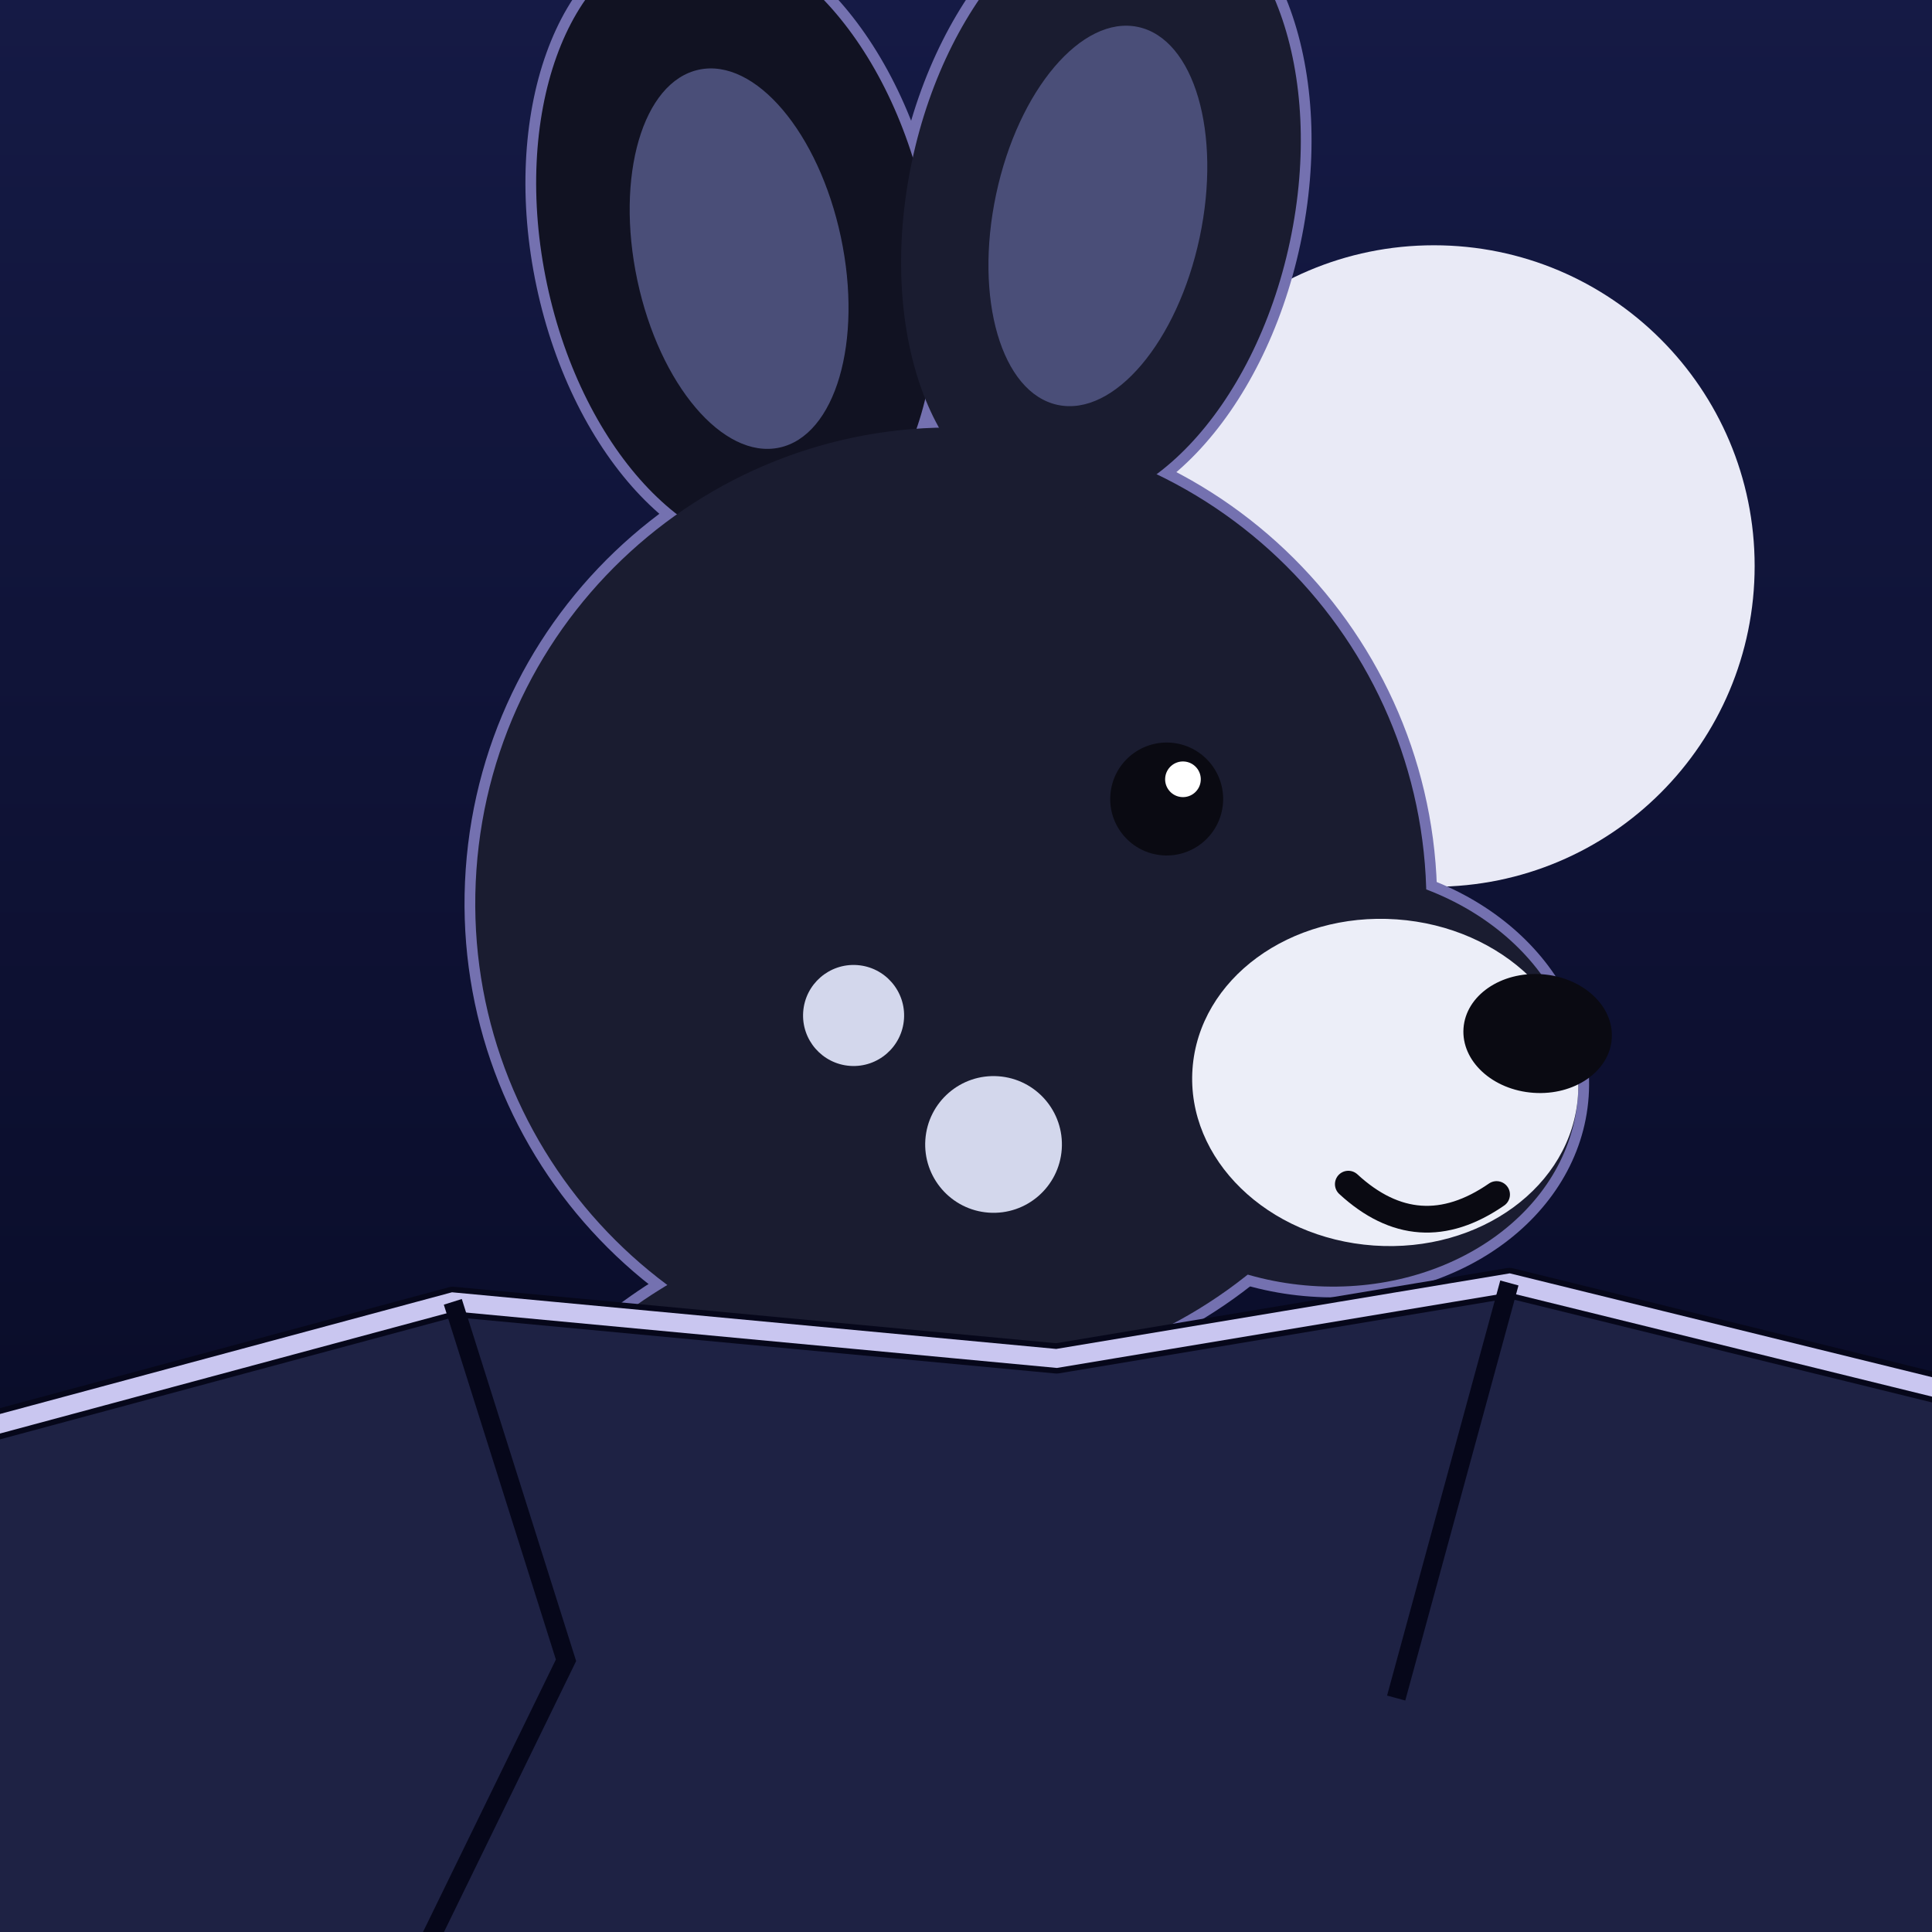
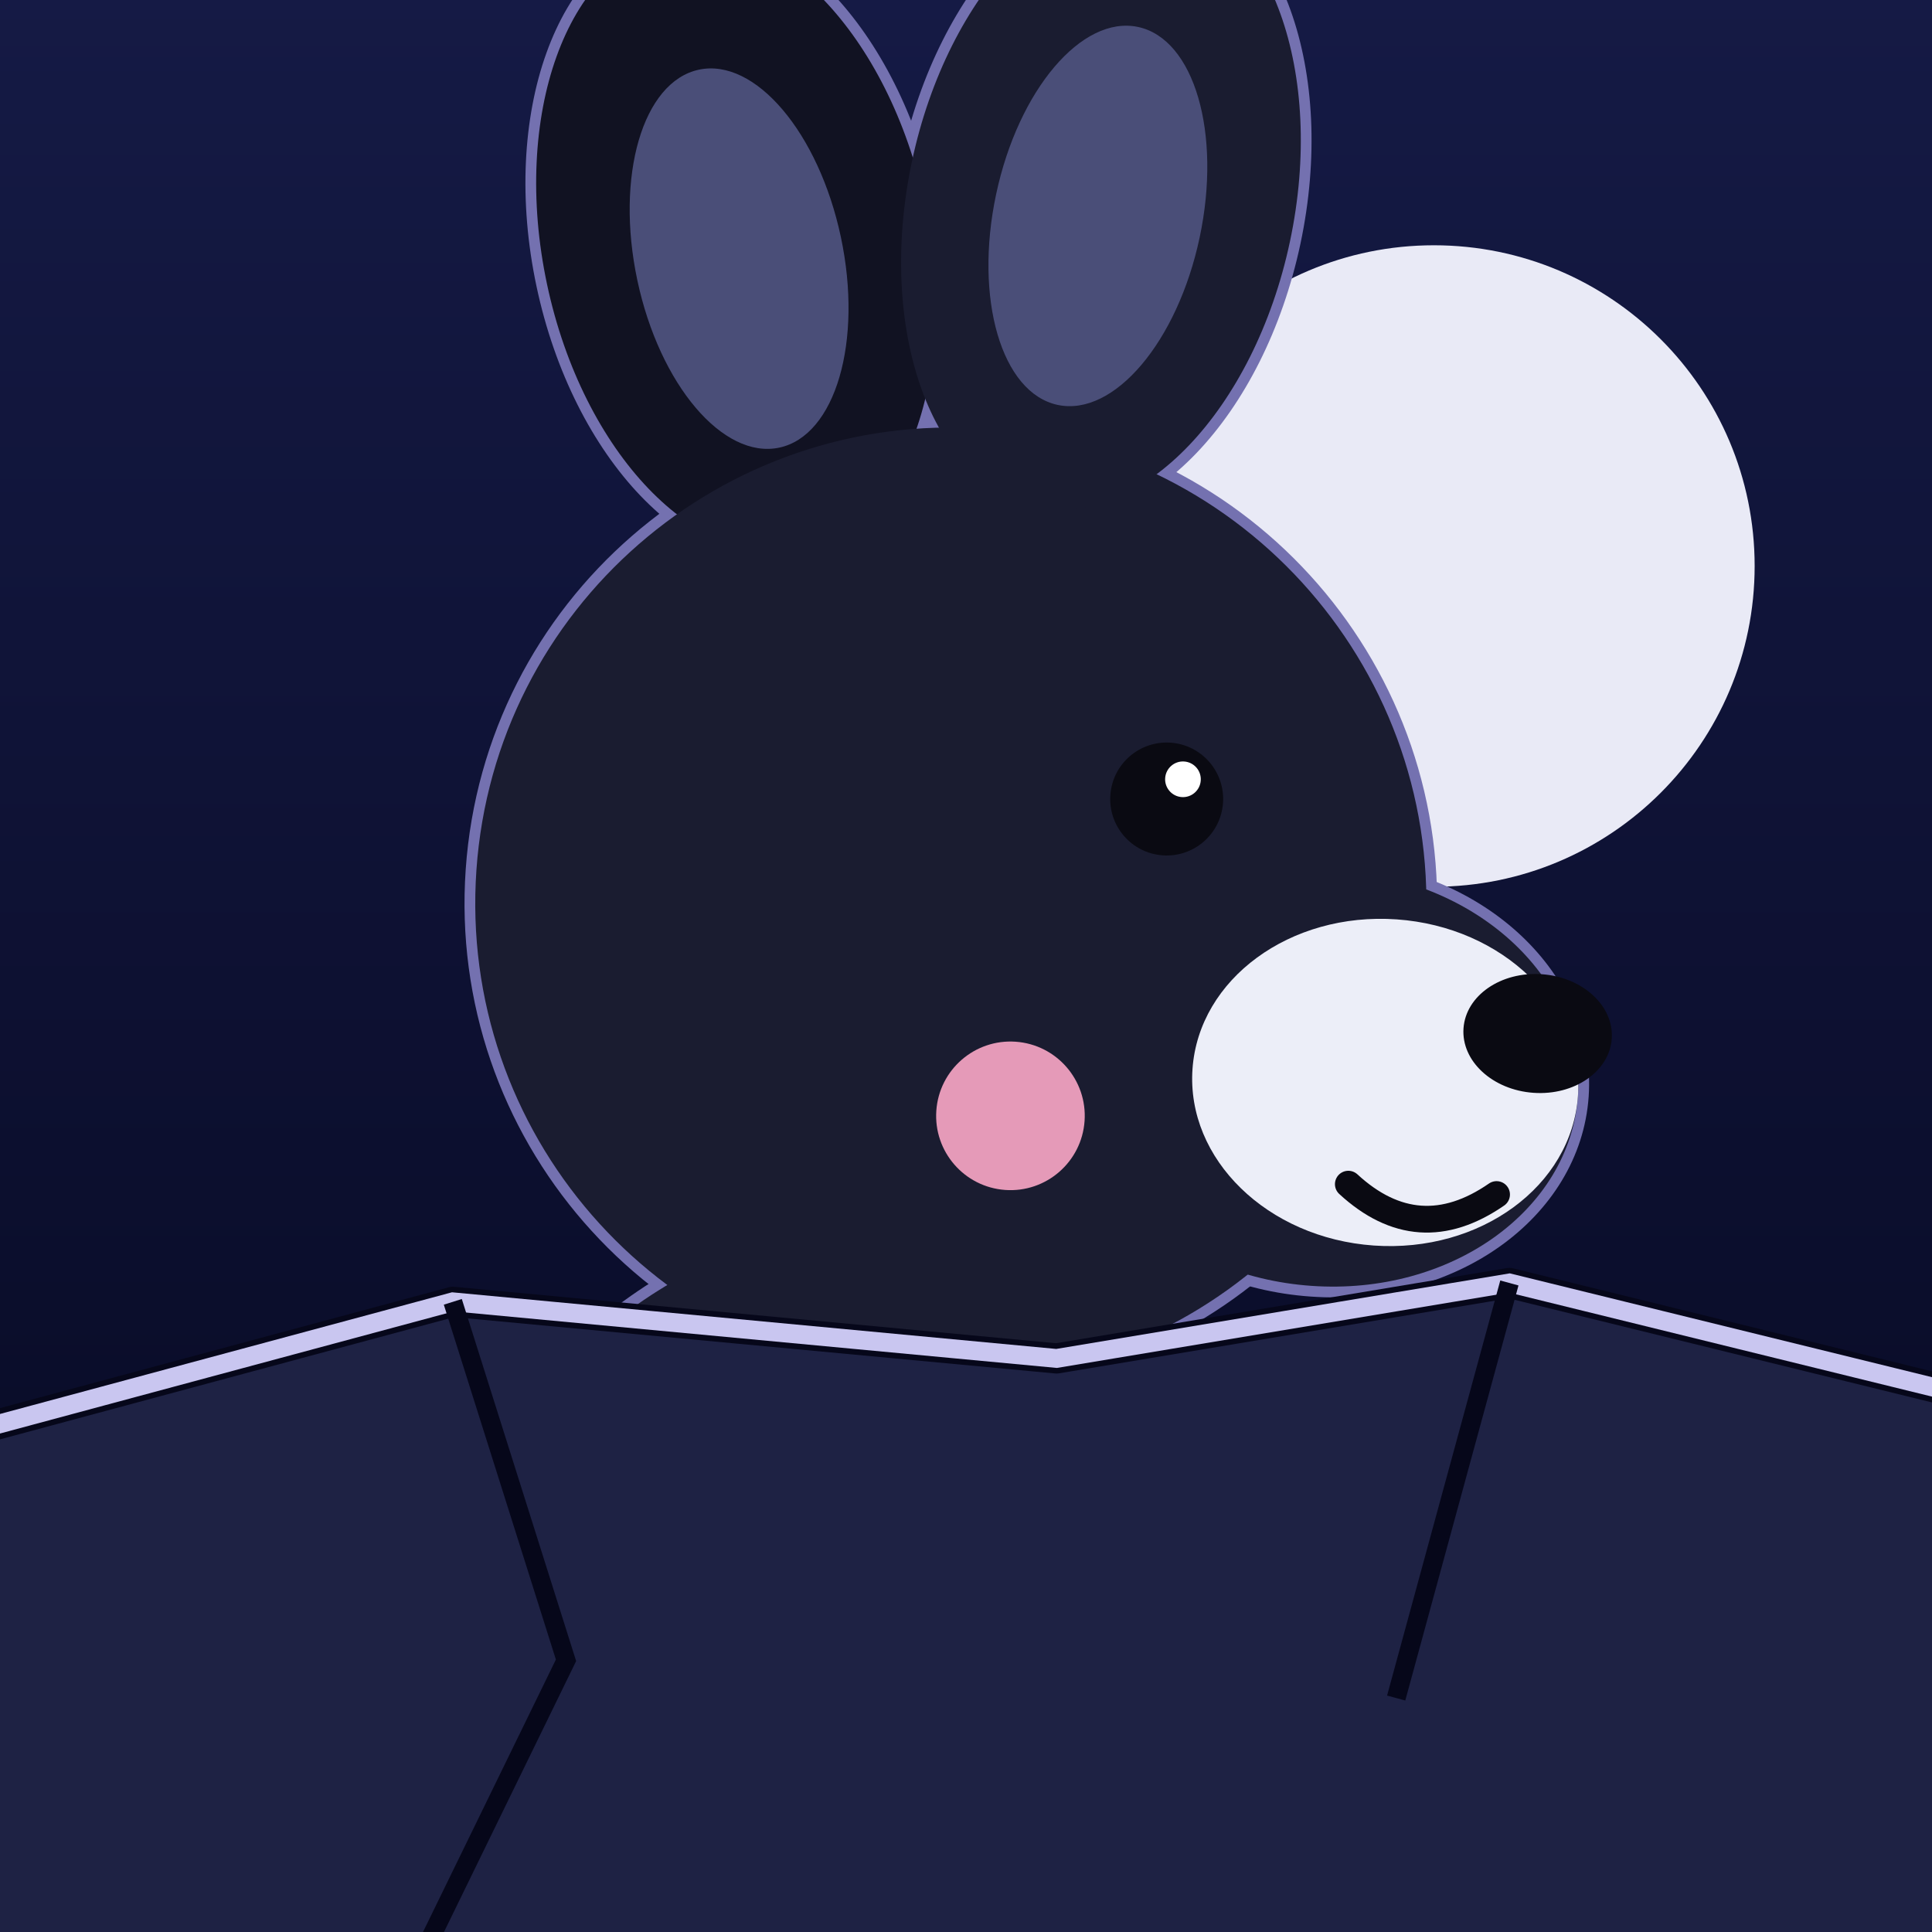
<svg xmlns="http://www.w3.org/2000/svg" viewBox="0 0 1024 1024" width="1024" height="1024" role="img" aria-label="App icon, Peek">
  <defs>
    <clipPath id="ic-peek-1024">
      <rect width="1024" height="1024" rx="0" />
    </clipPath>
    <linearGradient id="ib-peek-1024" x1="0" y1="0" x2="0" y2="1">
      <stop offset="0" stop-color="#151A45" />
      <stop offset="1" stop-color="#060820" />
    </linearGradient>
  </defs>
  <g clip-path="url(#ic-peek-1024)">
    <rect width="1024" height="1024" fill="url(#ib-peek-1024)" />
    <circle cx="760" cy="300" r="170" fill="#E9EAF6" />
    <svg x="0" y="0" width="1024" height="1024" viewBox="-50 -146 130 130" preserveAspectRatio="xMidYMid slice">
      <g fill="#7471B0" stroke="#7471B0" stroke-width="1.444" stroke-linejoin="round">
        <g transform="translate(0 0)">
          <g data-part="body" transform="translate(0 0) rotate(4)">
            <g data-part="tail" transform="translate(-18 -4) rotate(-6)">
              <g>
                <path d="M4 -16 C-18 -14 -40 0 -54 18 C-58 24 -53 30 -47 26 C-32 16 -16 12 4 12Z" />
              </g>
            </g>
            <g data-part="thighFar" transform="translate(-4 -12) rotate(4)">
              <g data-part="shinFar" transform="translate(12 28) rotate(10)">
                <g>
                  <path d="M-6 0 L-5 16 A5 5 0 0 0 5 16 L6 0 A6 6 0 0 0 -6 0Z" />
                </g>
                <g data-part="shoeFar" transform="translate(0 20) rotate(-14)">
                  <g>
                    <g transform="scale(1.2)">
-                       <path d="M-6 -8 C-10 -2 -9 8 -2 10 L24 10 C31 10 34 5 30 1 C25 -4 14 -4 8 -9 C3 -12 -3 -12 -6 -8Z" fill="#E4E6F2" />
+                       <path d="M-6 -12 C-12 -10 -13 4 -9 11 C-2 13 8 10 16 10 C22 10 27 12 30 11 C33 9 31 3 26 0 C20 -4 12 -6 7 -11 C3 -15 -2 -14 -6 -12Z" fill="#0B0C16" />
                    </g>
                  </g>
                </g>
              </g>
              <g>
                <ellipse cx="6" cy="12" rx="19" ry="22" transform="rotate(-20 6 12)" />
              </g>
            </g>
            <g data-part="armFar" transform="translate(12 -46) rotate(14)">
              <g>
                <path d="M-7 0 L-7.5 34 A8.5 8.5 0 0 0 9.5 34 L7 0 A7 7 0 0 0 -7 0Z" />
              </g>
            </g>
            <g>
              <path d="M-24 0 C-32 -24 -24 -58 2 -64 C24 -68 34 -48 32 -26 C30 -6 20 6 2 8 C-12 9 -20 6 -24 0Z" />
            </g>
            <g data-part="head" transform="translate(8 -56) rotate(0)">
              <g data-part="earFar" transform="translate(-12 -54) rotate(-16)">
                <g>
                  <ellipse cx="0" cy="-20" rx="13" ry="21" />
                </g>
              </g>
              <g>
                <circle cx="0" cy="-30" r="32" />
                <ellipse cx="26" cy="-20" rx="17" ry="14" />
              </g>
              <g data-part="earNear" transform="translate(4 -58) rotate(8)">
                <g>
                  <ellipse cx="0" cy="-20" rx="13" ry="21" />
                </g>
              </g>
            </g>
            <g data-part="thighNear" transform="translate(2 -10) rotate(-6)">
              <g data-part="shinNear" transform="translate(12 28) rotate(18)">
                <g>
                  <path d="M-6 0 L-5 16 A5 5 0 0 0 5 16 L6 0 A6 6 0 0 0 -6 0Z" />
                </g>
                <g data-part="shoeNear" transform="translate(0 20) rotate(-12)">
                  <g>
                    <g transform="scale(1.2)">
-                       <path d="M-6 -8 C-10 -2 -9 8 -2 10 L24 10 C31 10 34 5 30 1 C25 -4 14 -4 8 -9 C3 -12 -3 -12 -6 -8Z" fill="#E4E6F2" />
+                       <path d="M-6 -12 C-12 -10 -13 4 -9 11 C-2 13 8 10 16 10 C22 10 27 12 30 11 C33 9 31 3 26 0 C20 -4 12 -6 7 -11 C3 -15 -2 -14 -6 -12Z" fill="#0B0C16" />
                    </g>
                  </g>
                </g>
              </g>
              <g>
                <ellipse cx="6" cy="12" rx="19" ry="22" transform="rotate(-20 6 12)" />
              </g>
            </g>
            <g data-part="armNear" transform="translate(18 -44) rotate(-8)">
              <g>
                <path d="M-7 0 L-7.5 34 A8.5 8.5 0 0 0 9.5 34 L7 0 A7 7 0 0 0 -7 0Z" />
              </g>
            </g>
          </g>
        </g>
      </g>
      <g transform="translate(0 0)">
        <g data-part="body" transform="translate(0 0) rotate(4)">
          <g data-part="tail" transform="translate(-18 -4) rotate(-6)">
            <g fill="#1A1C30">
              <path d="M4 -16 C-18 -14 -40 0 -54 18 C-58 24 -53 30 -47 26 C-32 16 -16 12 4 12Z" />
            </g>
          </g>
          <g data-part="thighFar" transform="translate(-4 -12) rotate(4)">
            <g data-part="shinFar" transform="translate(12 28) rotate(10)">
              <g fill="#111222">
                <path d="M-6 0 L-5 16 A5 5 0 0 0 5 16 L6 0 A6 6 0 0 0 -6 0Z" />
              </g>
              <g data-part="shoeFar" transform="translate(0 20) rotate(-14)">
                <g fill="#1A1C30">
                  <g transform="scale(1.2)">
-                     <path d="M-6 -8 C-10 -2 -9 8 -2 10 L24 10 C31 10 34 5 30 1 C25 -4 14 -4 8 -9 C3 -12 -3 -12 -6 -8Z" fill="#E4E6F2" />
+                     <path d="M-6 -12 C-12 -10 -13 4 -9 11 C-2 13 8 10 16 10 C22 10 27 12 30 11 C33 9 31 3 26 0 C20 -4 12 -6 7 -11 C3 -15 -2 -14 -6 -12Z" fill="#0B0C16" />
                    <g data-detail="">
-                       <path d="M-7 4 C-7 9 -4 10.5 -1 10.5 L25 10.5 C30 10.5 33 7 32 3" fill="none" stroke="#2A2D45" stroke-width="3.4" stroke-linecap="round" />
-                       <path d="M4 -8 L10 4" stroke="#A99CF0" stroke-width="3.2" stroke-linecap="round" />
+                       <path d="M-7 -10 L-12 -17 C-12 -20 -8 -21 -6 -19 L-3 -12Z" fill="#A99CF0" />
+                       <path d="M-5 -10 C-10 -7 -10 2 -7 6 C0 7 9 5 16 6 C19 4 20 1 19 -2 C14 -4 9 -7 6 -10 C2 -13 -2 -12 -5 -10Z" fill="#A99CF0" />
+                       <path d="M0 -11 L3 4 M7 -8 L10 5" stroke="#ECEEF8" stroke-width="3.4" stroke-linecap="round" />
                    </g>
                  </g>
                </g>
              </g>
            </g>
            <g fill="#111222">
              <ellipse cx="6" cy="12" rx="19" ry="22" transform="rotate(-20 6 12)" />
            </g>
          </g>
          <g data-part="armFar" transform="translate(12 -46) rotate(14)">
            <g fill="#111222">
              <path d="M-7 0 L-7.5 34 A8.5 8.5 0 0 0 9.5 34 L7 0 A7 7 0 0 0 -7 0Z" />
            </g>
          </g>
          <g fill="#1A1C30">
            <path d="M-24 0 C-32 -24 -24 -58 2 -64 C24 -68 34 -48 32 -26 C30 -6 20 6 2 8 C-12 9 -20 6 -24 0Z" />
          </g>
          <g data-part="head" transform="translate(8 -56) rotate(0)">
            <g data-part="earFar" transform="translate(-12 -54) rotate(-16)">
              <g fill="#111222">
                <ellipse cx="0" cy="-20" rx="13" ry="21" />
                <g data-detail="">
                  <ellipse cx="0" cy="-19" rx="7" ry="13" fill="#4A4E78" />
                </g>
              </g>
            </g>
            <g fill="#1A1C30">
              <circle cx="0" cy="-30" r="32" />
              <ellipse cx="26" cy="-20" rx="17" ry="14" />
              <g data-detail="">
                <ellipse cx="30" cy="-20" rx="13" ry="11" fill="#ECEEF8" />
                <ellipse cx="40" cy="-24" rx="5" ry="4" fill="#0A0A12" />
                <path d="M28 -13 Q33 -9 38 -13" fill="none" stroke="#0A0A12" stroke-width="1.8" stroke-linecap="round" />
                <circle data-eye="" cx="14" cy="-38" r="3.8" fill="#0A0A12" />
                <circle data-glint="" cx="15" cy="-39.4" r="1.2" fill="#fff" />
-                 <circle cx="4" cy="-14" r="4.6" fill="#D3D7EC" />
-                 <circle cx="-6" cy="-22" r="3.4" fill="#D3D7EC" />
+                 <circle data-blush="" cx="5" cy="-16" r="5" fill="#E59AB8" />
              </g>
            </g>
            <g data-part="earNear" transform="translate(4 -58) rotate(8)">
              <g fill="#1A1C30">
                <ellipse cx="0" cy="-20" rx="13" ry="21" />
                <g data-detail="">
                  <ellipse cx="0" cy="-19" rx="7" ry="13" fill="#4A4E78" />
                </g>
              </g>
            </g>
          </g>
          <g data-part="thighNear" transform="translate(2 -10) rotate(-6)">
            <g data-part="shinNear" transform="translate(12 28) rotate(18)">
              <g fill="#1A1C30">
                <path d="M-6 0 L-5 16 A5 5 0 0 0 5 16 L6 0 A6 6 0 0 0 -6 0Z" />
              </g>
              <g data-part="shoeNear" transform="translate(0 20) rotate(-12)">
                <g fill="#1A1C30">
                  <g transform="scale(1.2)">
-                     <path d="M-6 -8 C-10 -2 -9 8 -2 10 L24 10 C31 10 34 5 30 1 C25 -4 14 -4 8 -9 C3 -12 -3 -12 -6 -8Z" fill="#E4E6F2" />
+                     <path d="M-6 -12 C-12 -10 -13 4 -9 11 C-2 13 8 10 16 10 C22 10 27 12 30 11 C33 9 31 3 26 0 C20 -4 12 -6 7 -11 C3 -15 -2 -14 -6 -12Z" fill="#0B0C16" />
                    <g data-detail="">
-                       <path d="M-7 4 C-7 9 -4 10.5 -1 10.5 L25 10.5 C30 10.5 33 7 32 3" fill="none" stroke="#2A2D45" stroke-width="3.4" stroke-linecap="round" />
-                       <path d="M4 -8 L10 4" stroke="#A99CF0" stroke-width="3.2" stroke-linecap="round" />
+                       <path d="M-7 -10 L-12 -17 C-12 -20 -8 -21 -6 -19 L-3 -12Z" fill="#A99CF0" />
+                       <path d="M-5 -10 C-10 -7 -10 2 -7 6 C0 7 9 5 16 6 C19 4 20 1 19 -2 C14 -4 9 -7 6 -10 C2 -13 -2 -12 -5 -10Z" fill="#A99CF0" />
+                       <path d="M0 -11 L3 4 M7 -8 L10 5" stroke="#ECEEF8" stroke-width="3.4" stroke-linecap="round" />
                    </g>
                  </g>
                </g>
              </g>
            </g>
            <g fill="#1A1C30">
              <ellipse cx="6" cy="12" rx="19" ry="22" transform="rotate(-20 6 12)" />
            </g>
          </g>
          <g data-part="armNear" transform="translate(18 -44) rotate(-8)">
            <g fill="#23263F" stroke="#7471B0" stroke-width="2">
              <path d="M-7 0 L-7.5 34 A8.5 8.5 0 0 0 9.5 34 L7 0 A7 7 0 0 0 -7 0Z" />
            </g>
          </g>
        </g>
      </g>
    </svg>
    <path d="M-20 1044 L-20 760 L240 690 L560 720 L800 680 L1044 740 L1044 1044Z" fill="#1E2244" stroke="#06071A" stroke-width="16" stroke-linejoin="round" />
    <path d="M-20 760 L240 690 L560 720 L800 680 L1044 740" stroke="#C9C6F0" stroke-width="10" fill="none" />
    <path d="M240 690 L300 880 L220 1044M800 680 L740 900" stroke="#06071A" stroke-width="10" fill="none" />
  </g>
</svg>
